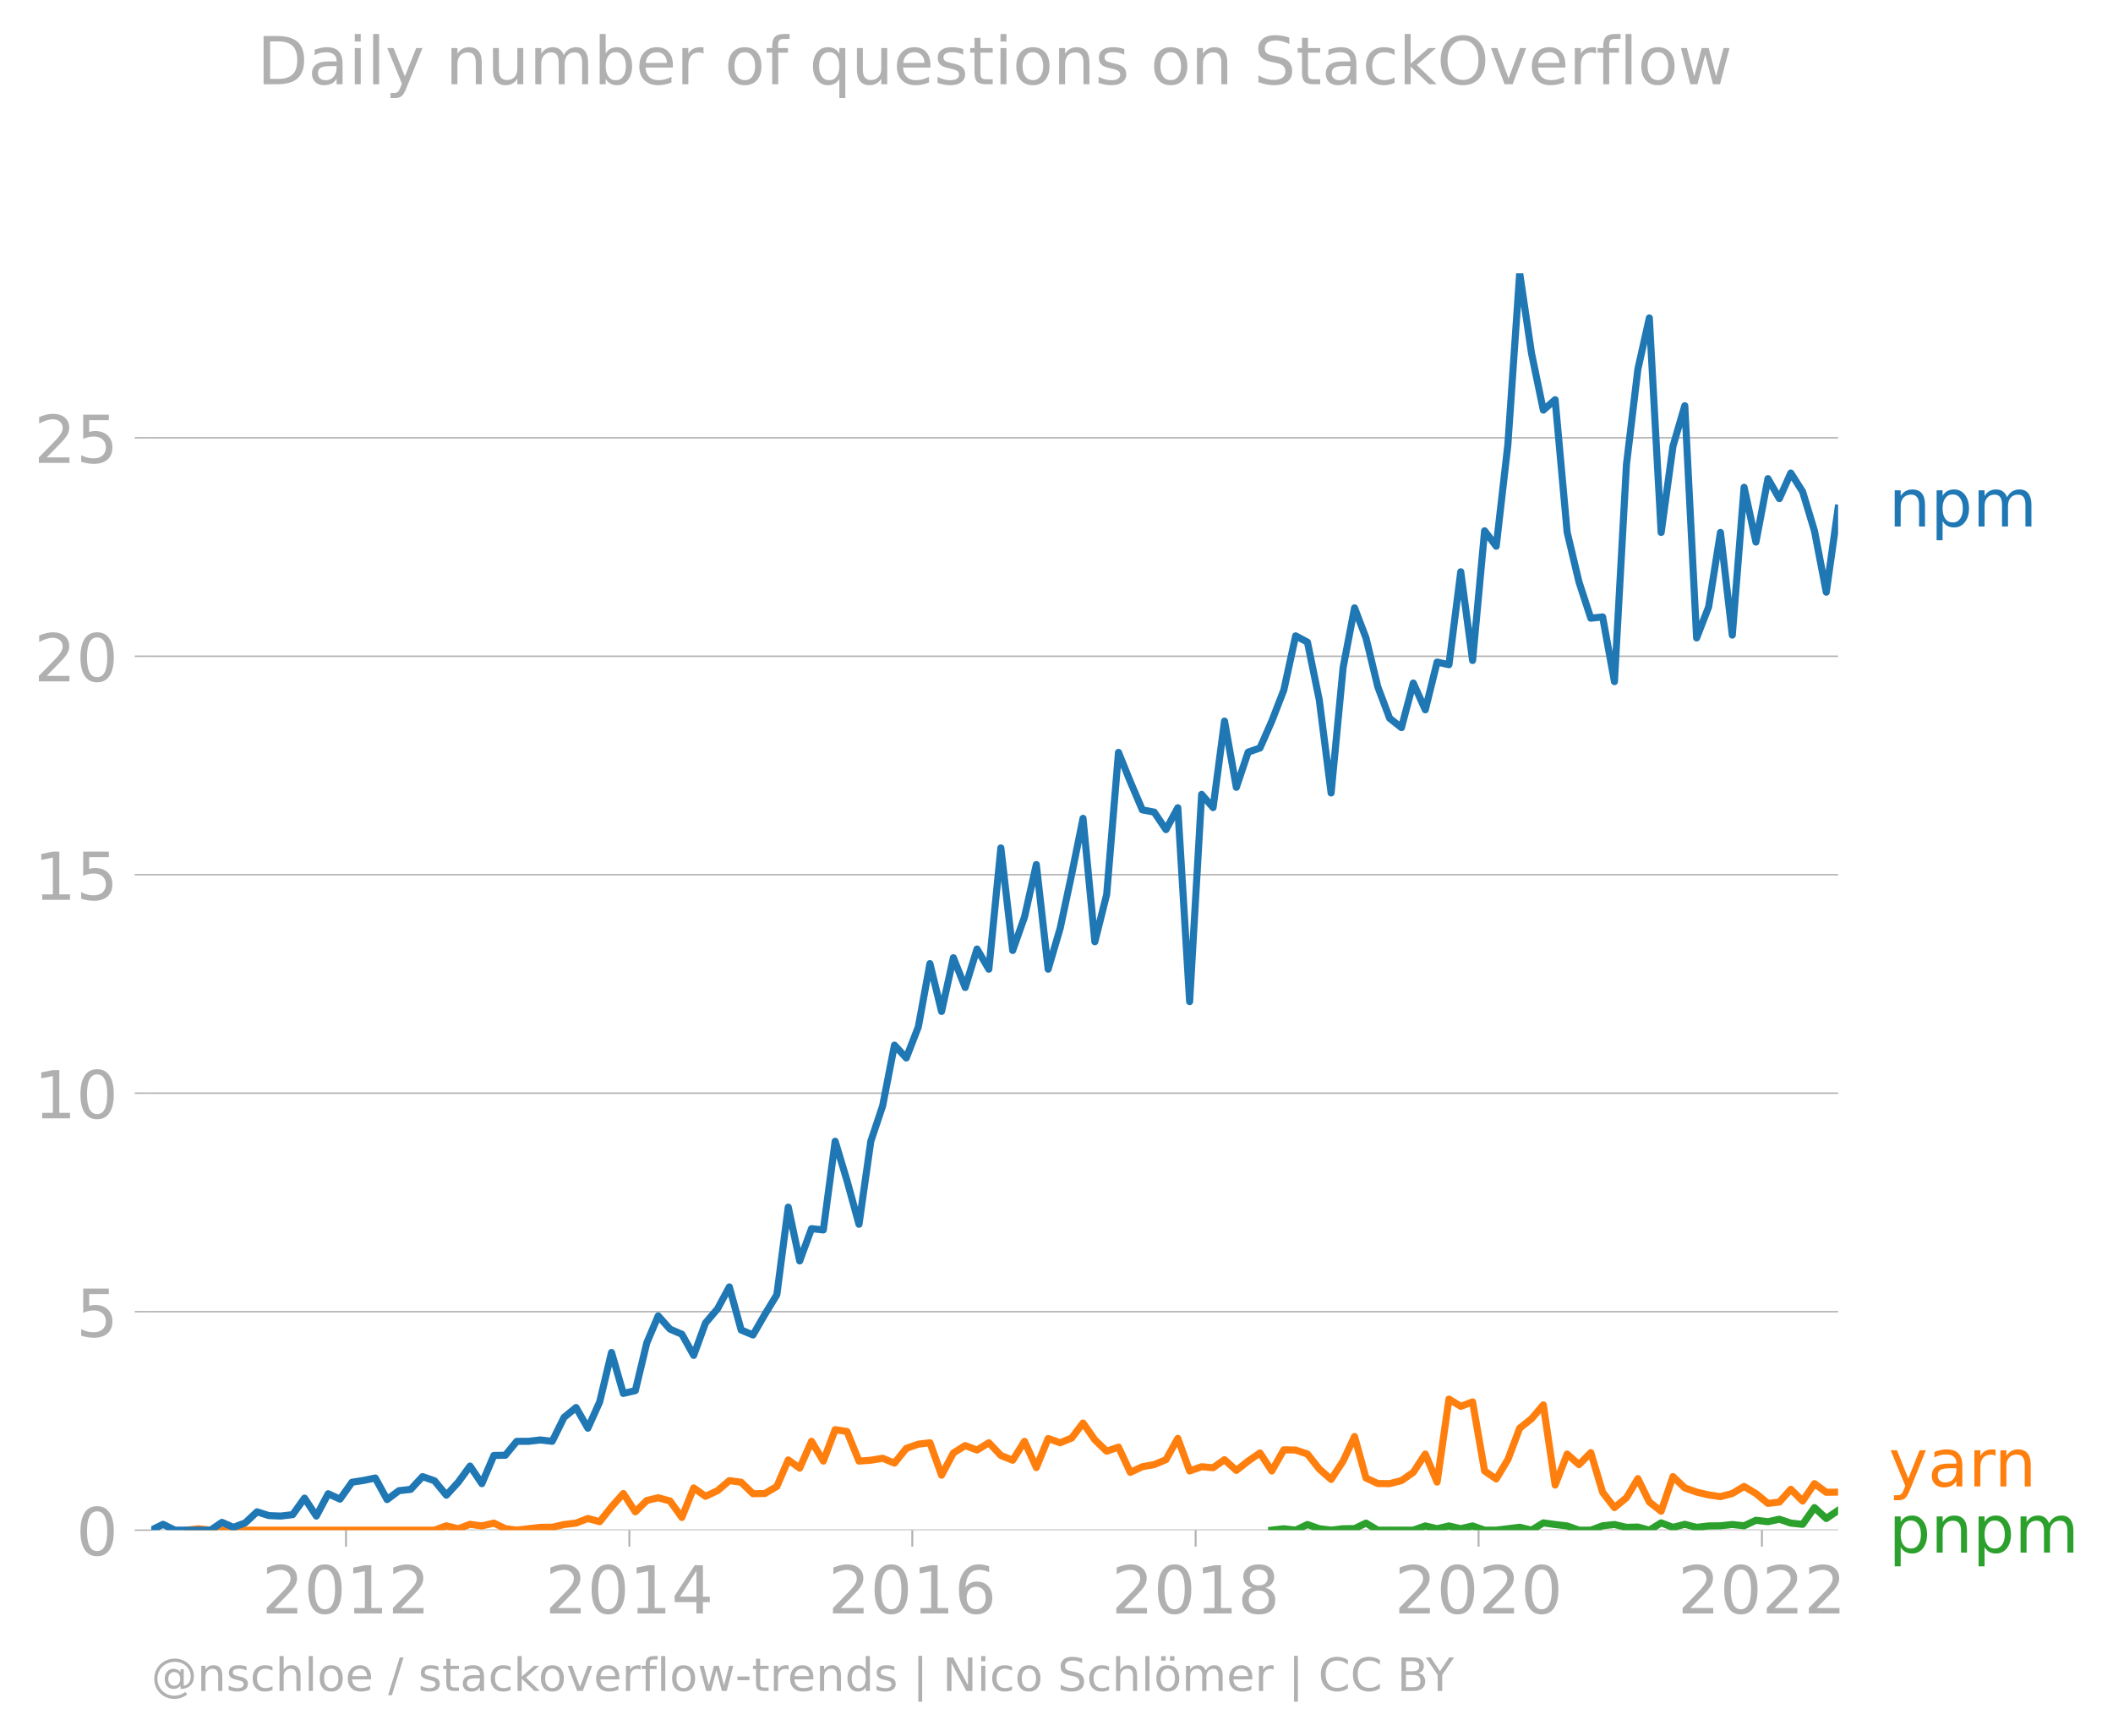
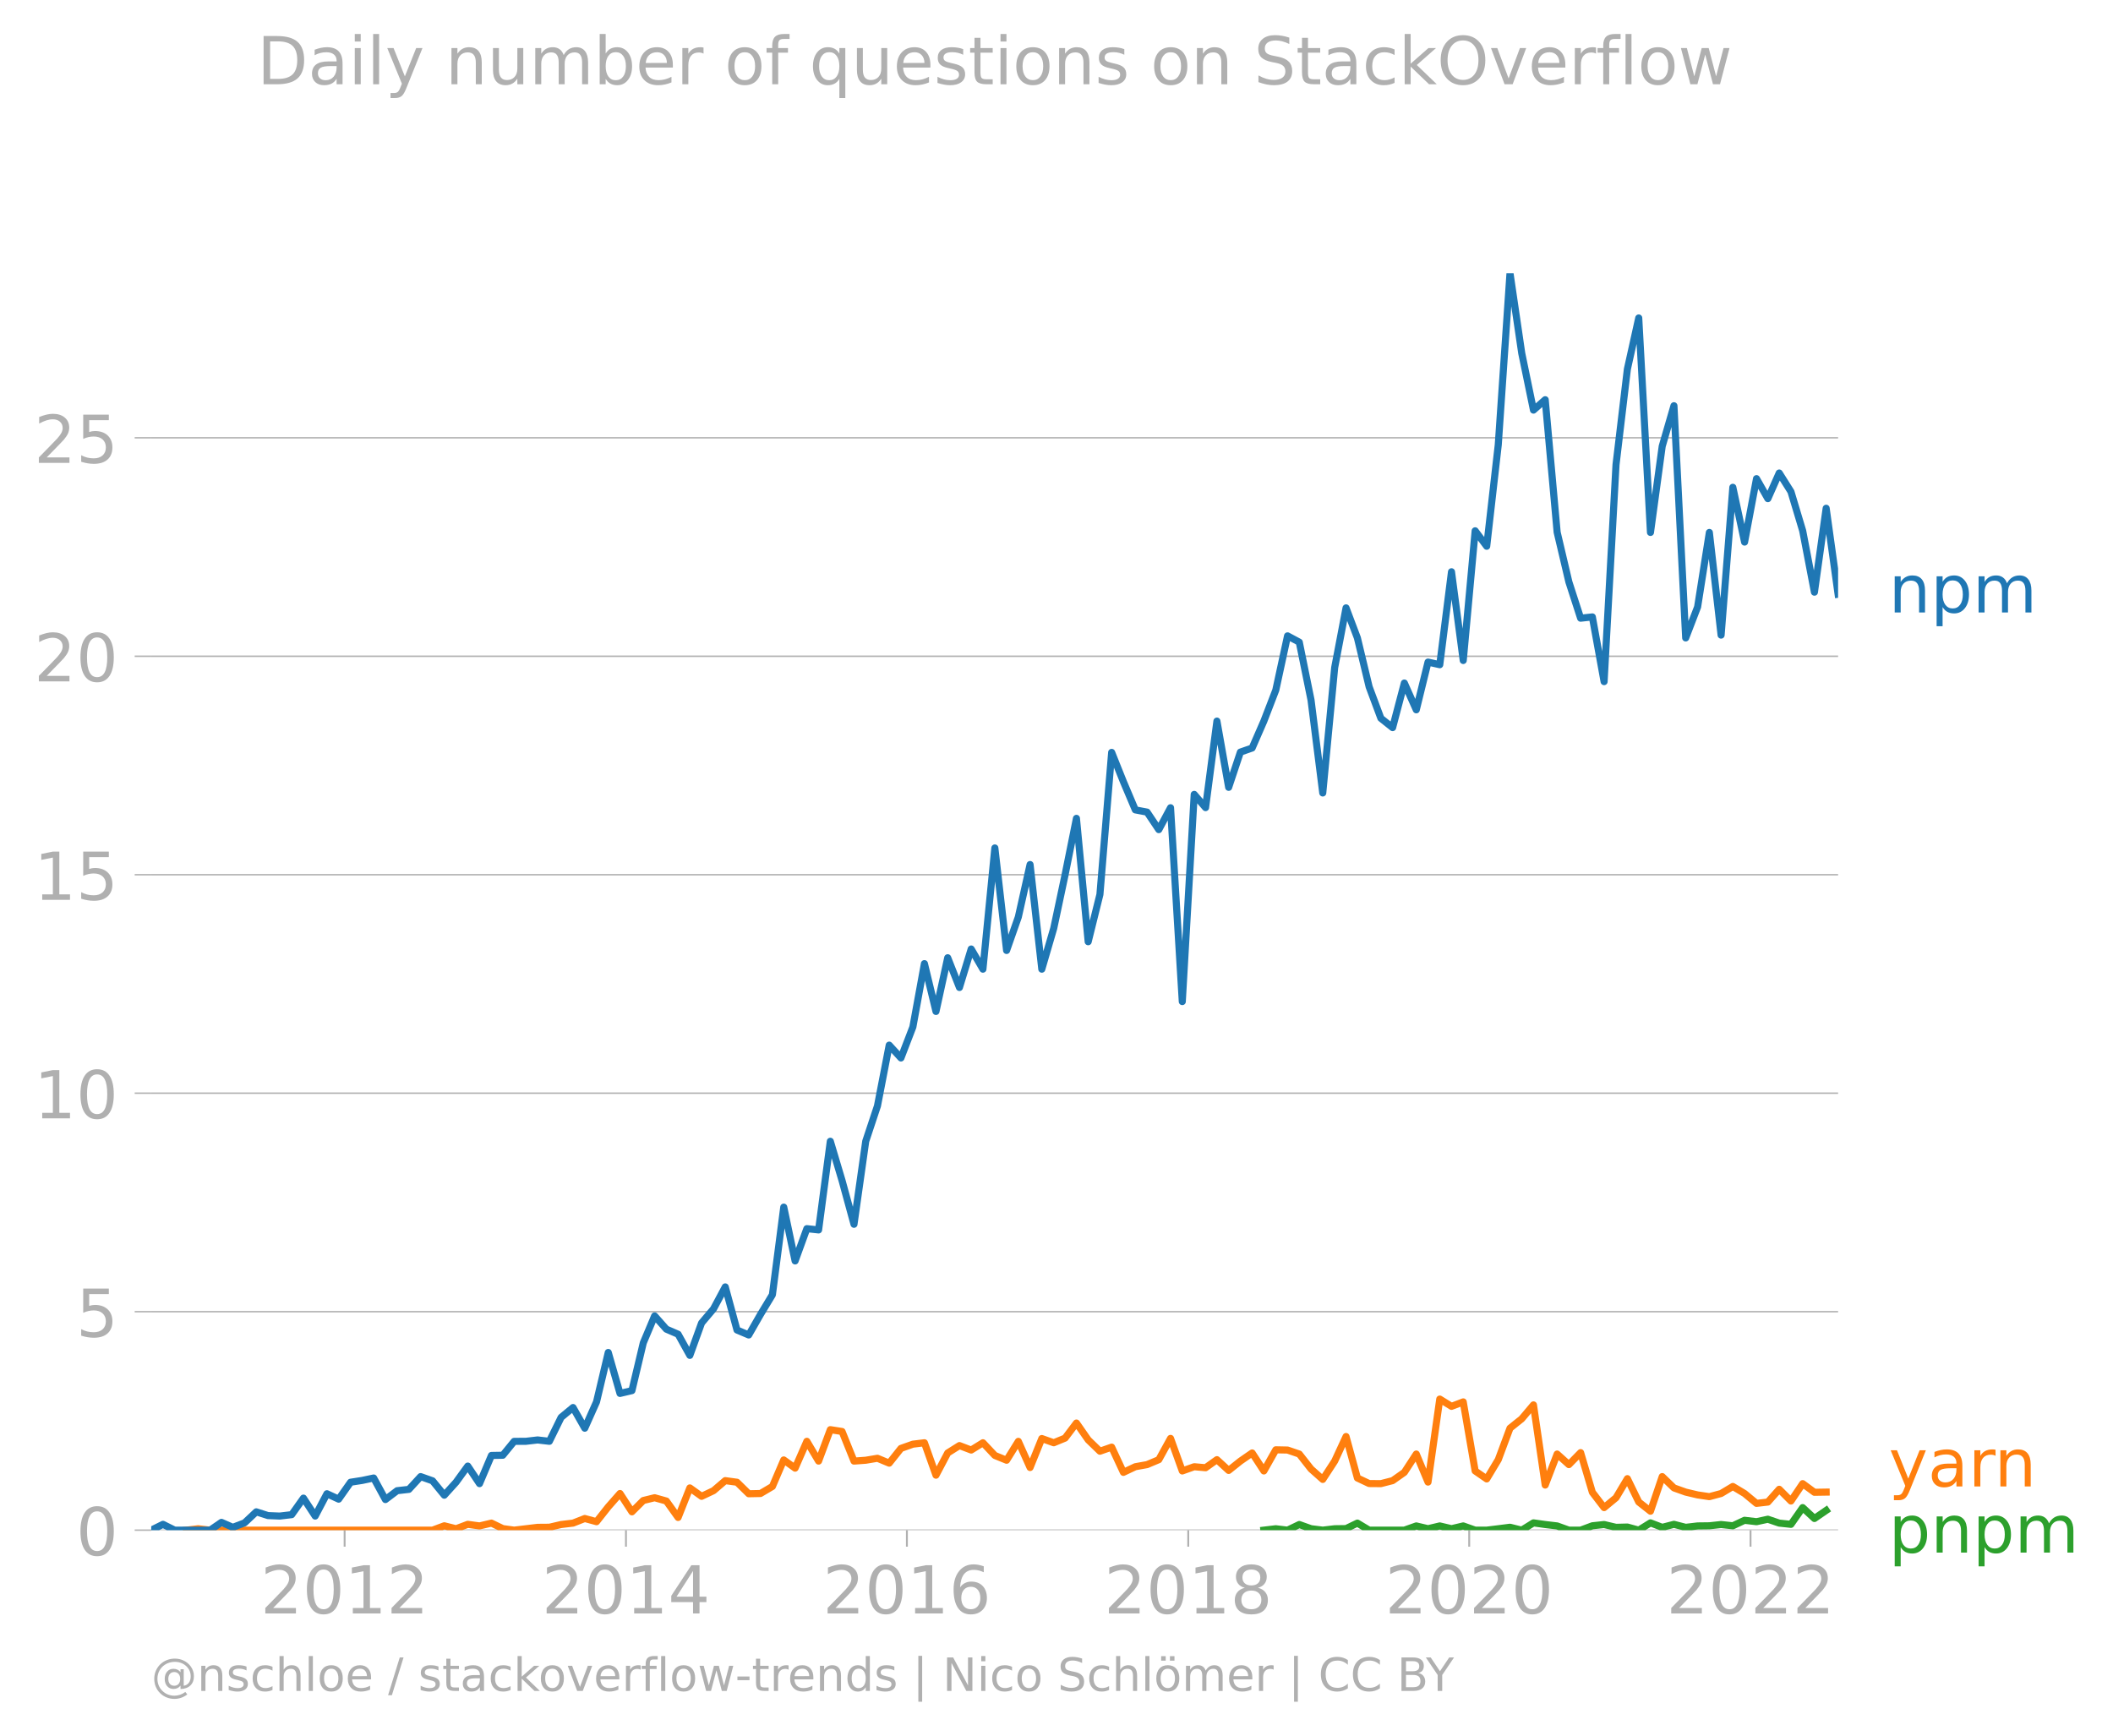
<svg xmlns="http://www.w3.org/2000/svg" xmlns:xlink="http://www.w3.org/1999/xlink" width="596.445" height="489.969" viewBox="0 0 447.334 367.477">
  <defs>
    <style>*{stroke-linejoin:round;stroke-linecap:butt}</style>
  </defs>
  <g id="figure_1">
    <path d="M0 367.477h447.334V0H0v367.477z" style="fill:none" id="patch_1" />
    <g id="axes_1">
      <path d="M32.015 323.95h357.12V57.838H32.015V323.95z" style="fill:none" id="patch_2" />
      <g id="matplotlib.axis_1">
        <g id="xtick_1">
          <g id="line2d_1">
            <defs>
-               <path id="m5c1f8eaa54" d="M0 0v3.5" style="stroke:#b0b0b0;stroke-width:.4" />
-             </defs>
-             <use xlink:href="#m5c1f8eaa54" x="73.25" y="323.95" style="fill:#b0b0b0;stroke:#b0b0b0;stroke-width:.4" />
-           </g>
-           <g style="fill:#b0b0b0" transform="matrix(.14 0 0 -.14 55.435 341.588)" id="text_1">
+               <path id="m1f527f25e1" d="M0 0v3.5" style="stroke:#b0b0b0;stroke-width:.4" />
+             </defs>
+             <use xlink:href="#m1f527f25e1" x="72.958" y="323.95" style="fill:#b0b0b0;stroke:#b0b0b0;stroke-width:.4" />
+           </g>
+           <g style="fill:#b0b0b0" transform="matrix(.14 0 0 -.14 55.143 341.588)" id="text_1">
            <defs>
              <path id="DejaVuSans-32" d="M1228 531h2203V0H469v531q359 372 979 998 621 627 780 809 303 340 423 576 121 236 121 464 0 372-261 606-261 235-680 235-297 0-627-103-329-103-704-313v638q381 153 712 231 332 78 607 78 725 0 1156-363 431-362 431-968 0-288-108-546-107-257-392-607-78-91-497-524-418-433-1181-1211z" transform="scale(.01563)" />
              <path id="DejaVuSans-30" d="M2034 4250q-487 0-733-480-245-479-245-1442 0-959 245-1439 246-480 733-480 491 0 736 480 246 480 246 1439 0 963-246 1442-245 480-736 480zm0 500q785 0 1199-621 414-620 414-1801 0-1178-414-1799Q2819-91 2034-91q-784 0-1198 620-414 621-414 1799 0 1181 414 1801 414 621 1198 621z" transform="scale(.01563)" />
              <path id="DejaVuSans-31" d="M794 531h1031v3560L703 3866v575l1116 225h631V531h1031V0H794v531z" transform="scale(.01563)" />
            </defs>
            <use xlink:href="#DejaVuSans-32" />
            <use xlink:href="#DejaVuSans-30" x="63.623" />
            <use xlink:href="#DejaVuSans-31" x="127.246" />
            <use xlink:href="#DejaVuSans-32" x="190.869" />
          </g>
        </g>
        <g id="xtick_2">
-           <use xlink:href="#m5c1f8eaa54" x="133.235" y="323.95" style="fill:#b0b0b0;stroke:#b0b0b0;stroke-width:.4" id="line2d_2" />
-           <g style="fill:#b0b0b0" transform="matrix(.14 0 0 -.14 115.42 341.588)" id="text_2">
+           <use xlink:href="#m1f527f25e1" x="132.519" y="323.95" style="fill:#b0b0b0;stroke:#b0b0b0;stroke-width:.4" id="line2d_2" />
+           <g style="fill:#b0b0b0" transform="matrix(.14 0 0 -.14 114.704 341.588)" id="text_2">
            <defs>
              <path id="DejaVuSans-34" d="M2419 4116 825 1625h1594v2491zm-166 550h794V1625h666v-525h-666V0h-628v1100H313v609l1940 2957z" transform="scale(.01563)" />
            </defs>
            <use xlink:href="#DejaVuSans-32" />
            <use xlink:href="#DejaVuSans-30" x="63.623" />
            <use xlink:href="#DejaVuSans-31" x="127.246" />
            <use xlink:href="#DejaVuSans-34" x="190.869" />
          </g>
        </g>
        <g id="xtick_3">
-           <use xlink:href="#m5c1f8eaa54" x="193.137" y="323.95" style="fill:#b0b0b0;stroke:#b0b0b0;stroke-width:.4" id="line2d_3" />
-           <g style="fill:#b0b0b0" transform="matrix(.14 0 0 -.14 175.322 341.588)" id="text_3">
+           <use xlink:href="#m1f527f25e1" x="191.998" y="323.95" style="fill:#b0b0b0;stroke:#b0b0b0;stroke-width:.4" id="line2d_3" />
+           <g style="fill:#b0b0b0" transform="matrix(.14 0 0 -.14 174.183 341.588)" id="text_3">
            <defs>
              <path id="DejaVuSans-36" d="M2113 2584q-425 0-674-291-248-290-248-796 0-503 248-796 249-292 674-292t673 292q248 293 248 796 0 506-248 796-248 291-673 291zm1253 1979v-575q-238 112-480 171-242 60-480 60-625 0-955-422-329-422-376-1275 184 272 462 417 279 145 613 145 703 0 1111-427 408-426 408-1160 0-719-425-1154Q2819-91 2113-91q-810 0-1238 620-428 621-428 1799 0 1106 525 1764t1409 658q238 0 480-47t505-140z" transform="scale(.01563)" />
            </defs>
            <use xlink:href="#DejaVuSans-32" />
            <use xlink:href="#DejaVuSans-30" x="63.623" />
            <use xlink:href="#DejaVuSans-31" x="127.246" />
            <use xlink:href="#DejaVuSans-36" x="190.869" />
          </g>
        </g>
        <g id="xtick_4">
-           <use xlink:href="#m5c1f8eaa54" x="253.123" y="323.95" style="fill:#b0b0b0;stroke:#b0b0b0;stroke-width:.4" id="line2d_4" />
-           <g style="fill:#b0b0b0" transform="matrix(.14 0 0 -.14 235.308 341.588)" id="text_4">
+           <use xlink:href="#m1f527f25e1" x="251.559" y="323.95" style="fill:#b0b0b0;stroke:#b0b0b0;stroke-width:.4" id="line2d_4" />
+           <g style="fill:#b0b0b0" transform="matrix(.14 0 0 -.14 233.744 341.588)" id="text_4">
            <defs>
              <path id="DejaVuSans-38" d="M2034 2216q-450 0-708-241-257-241-257-662 0-422 257-663 258-241 708-241t709 242q260 243 260 662 0 421-258 662-257 241-711 241zm-631 268q-406 100-633 378-226 279-226 679 0 559 398 884 399 325 1092 325 697 0 1094-325t397-884q0-400-227-679-226-278-629-378 456-106 710-416 255-309 255-755 0-679-414-1042Q2806-91 2034-91q-771 0-1186 362-414 363-414 1042 0 446 256 755 257 310 713 416zm-231 997q0-362 226-565 227-203 636-203 407 0 636 203 230 203 230 565 0 363-230 566-229 203-636 203-409 0-636-203-226-203-226-566z" transform="scale(.01563)" />
            </defs>
            <use xlink:href="#DejaVuSans-32" />
            <use xlink:href="#DejaVuSans-30" x="63.623" />
            <use xlink:href="#DejaVuSans-31" x="127.246" />
            <use xlink:href="#DejaVuSans-38" x="190.869" />
          </g>
        </g>
        <g id="xtick_5">
-           <use xlink:href="#m5c1f8eaa54" x="313.025" y="323.95" style="fill:#b0b0b0;stroke:#b0b0b0;stroke-width:.4" id="line2d_5" />
-           <g style="fill:#b0b0b0" transform="matrix(.14 0 0 -.14 295.21 341.588)" id="text_5">
+           <use xlink:href="#m1f527f25e1" x="311.038" y="323.95" style="fill:#b0b0b0;stroke:#b0b0b0;stroke-width:.4" id="line2d_5" />
+           <g style="fill:#b0b0b0" transform="matrix(.14 0 0 -.14 293.223 341.588)" id="text_5">
            <use xlink:href="#DejaVuSans-32" />
            <use xlink:href="#DejaVuSans-30" x="63.623" />
            <use xlink:href="#DejaVuSans-32" x="127.246" />
            <use xlink:href="#DejaVuSans-30" x="190.869" />
          </g>
        </g>
        <g id="xtick_6">
-           <use xlink:href="#m5c1f8eaa54" x="373.01" y="323.95" style="fill:#b0b0b0;stroke:#b0b0b0;stroke-width:.4" id="line2d_6" />
-           <g style="fill:#b0b0b0" transform="matrix(.14 0 0 -.14 355.195 341.588)" id="text_6">
+           <use xlink:href="#m1f527f25e1" x="370.599" y="323.95" style="fill:#b0b0b0;stroke:#b0b0b0;stroke-width:.4" id="line2d_6" />
+           <g style="fill:#b0b0b0" transform="matrix(.14 0 0 -.14 352.784 341.588)" id="text_6">
            <use xlink:href="#DejaVuSans-32" />
            <use xlink:href="#DejaVuSans-30" x="63.623" />
            <use xlink:href="#DejaVuSans-32" x="127.246" />
            <use xlink:href="#DejaVuSans-32" x="190.869" />
          </g>
        </g>
      </g>
      <g id="matplotlib.axis_2">
        <g id="ytick_1">
-           <path d="M32.015 323.95h357.12" clip-path="url(#p82ebc25d0e)" style="fill:none;stroke:#b0b0b0;stroke-width:.3;stroke-linecap:square" id="line2d_7" />
+           <path d="M32.015 323.95h357.12" clip-path="url(#p430fe51c86)" style="fill:none;stroke:#b0b0b0;stroke-width:.3;stroke-linecap:square" id="line2d_7" />
          <g id="line2d_8">
            <defs>
-               <path id="mf67e3c7c1b" d="M0 0h-3.5" style="stroke:#b0b0b0;stroke-width:.3" />
-             </defs>
-             <use xlink:href="#mf67e3c7c1b" x="32.015" y="323.95" style="fill:#b0b0b0;stroke:#b0b0b0;stroke-width:.3" />
+               <path id="mbaa43c6f9d" d="M0 0h-3.5" style="stroke:#b0b0b0;stroke-width:.3" />
+             </defs>
+             <use xlink:href="#mbaa43c6f9d" x="32.015" y="323.95" style="fill:#b0b0b0;stroke:#b0b0b0;stroke-width:.3" />
          </g>
          <use xlink:href="#DejaVuSans-30" style="fill:#b0b0b0" transform="matrix(.14 0 0 -.14 16.108 329.269)" id="text_7" />
        </g>
        <g id="ytick_2">
-           <path d="M32.015 277.696h357.12" clip-path="url(#p82ebc25d0e)" style="fill:none;stroke:#b0b0b0;stroke-width:.3;stroke-linecap:square" id="line2d_9" />
-           <use xlink:href="#mf67e3c7c1b" x="32.015" y="277.696" style="fill:#b0b0b0;stroke:#b0b0b0;stroke-width:.3" id="line2d_10" />
+           <path d="M32.015 277.696h357.12" clip-path="url(#p430fe51c86)" style="fill:none;stroke:#b0b0b0;stroke-width:.3;stroke-linecap:square" id="line2d_9" />
+           <use xlink:href="#mbaa43c6f9d" x="32.015" y="277.696" style="fill:#b0b0b0;stroke:#b0b0b0;stroke-width:.3" id="line2d_10" />
          <g style="fill:#b0b0b0" transform="matrix(.14 0 0 -.14 16.108 283.015)" id="text_8">
            <defs>
              <path id="DejaVuSans-35" d="M691 4666h2478v-532H1269V2991q137 47 274 70 138 23 276 23 781 0 1237-428 457-428 457-1159 0-753-469-1171Q2575-91 1722-91q-294 0-599 50Q819 9 494 109v635q281-153 581-228t634-75q541 0 856 284 316 284 316 772 0 487-316 771-315 285-856 285-253 0-505-56-251-56-513-175v2344z" transform="scale(.01563)" />
            </defs>
            <use xlink:href="#DejaVuSans-35" />
          </g>
        </g>
        <g id="ytick_3">
-           <path d="M32.015 231.443h357.12" clip-path="url(#p82ebc25d0e)" style="fill:none;stroke:#b0b0b0;stroke-width:.3;stroke-linecap:square" id="line2d_11" />
-           <use xlink:href="#mf67e3c7c1b" x="32.015" y="231.443" style="fill:#b0b0b0;stroke:#b0b0b0;stroke-width:.3" id="line2d_12" />
+           <path d="M32.015 231.443h357.12" clip-path="url(#p430fe51c86)" style="fill:none;stroke:#b0b0b0;stroke-width:.3;stroke-linecap:square" id="line2d_11" />
+           <use xlink:href="#mbaa43c6f9d" x="32.015" y="231.443" style="fill:#b0b0b0;stroke:#b0b0b0;stroke-width:.3" id="line2d_12" />
          <g style="fill:#b0b0b0" transform="matrix(.14 0 0 -.14 7.2 236.762)" id="text_9">
            <use xlink:href="#DejaVuSans-31" />
            <use xlink:href="#DejaVuSans-30" x="63.623" />
          </g>
        </g>
        <g id="ytick_4">
-           <path d="M32.015 185.19h357.12" clip-path="url(#p82ebc25d0e)" style="fill:none;stroke:#b0b0b0;stroke-width:.3;stroke-linecap:square" id="line2d_13" />
-           <use xlink:href="#mf67e3c7c1b" x="32.015" y="185.189" style="fill:#b0b0b0;stroke:#b0b0b0;stroke-width:.3" id="line2d_14" />
+           <path d="M32.015 185.19h357.12" clip-path="url(#p430fe51c86)" style="fill:none;stroke:#b0b0b0;stroke-width:.3;stroke-linecap:square" id="line2d_13" />
+           <use xlink:href="#mbaa43c6f9d" x="32.015" y="185.189" style="fill:#b0b0b0;stroke:#b0b0b0;stroke-width:.3" id="line2d_14" />
          <g style="fill:#b0b0b0" transform="matrix(.14 0 0 -.14 7.2 190.508)" id="text_10">
            <use xlink:href="#DejaVuSans-31" />
            <use xlink:href="#DejaVuSans-35" x="63.623" />
          </g>
        </g>
        <g id="ytick_5">
-           <path d="M32.015 138.936h357.12" clip-path="url(#p82ebc25d0e)" style="fill:none;stroke:#b0b0b0;stroke-width:.3;stroke-linecap:square" id="line2d_15" />
-           <use xlink:href="#mf67e3c7c1b" x="32.015" y="138.936" style="fill:#b0b0b0;stroke:#b0b0b0;stroke-width:.3" id="line2d_16" />
+           <path d="M32.015 138.936h357.12" clip-path="url(#p430fe51c86)" style="fill:none;stroke:#b0b0b0;stroke-width:.3;stroke-linecap:square" id="line2d_15" />
+           <use xlink:href="#mbaa43c6f9d" x="32.015" y="138.936" style="fill:#b0b0b0;stroke:#b0b0b0;stroke-width:.3" id="line2d_16" />
          <g style="fill:#b0b0b0" transform="matrix(.14 0 0 -.14 7.2 144.255)" id="text_11">
            <use xlink:href="#DejaVuSans-32" />
            <use xlink:href="#DejaVuSans-30" x="63.623" />
          </g>
        </g>
        <g id="ytick_6">
-           <path d="M32.015 92.682h357.12" clip-path="url(#p82ebc25d0e)" style="fill:none;stroke:#b0b0b0;stroke-width:.3;stroke-linecap:square" id="line2d_17" />
-           <use xlink:href="#mf67e3c7c1b" x="32.015" y="92.682" style="fill:#b0b0b0;stroke:#b0b0b0;stroke-width:.3" id="line2d_18" />
+           <path d="M32.015 92.682h357.12" clip-path="url(#p430fe51c86)" style="fill:none;stroke:#b0b0b0;stroke-width:.3;stroke-linecap:square" id="line2d_17" />
+           <use xlink:href="#mbaa43c6f9d" x="32.015" y="92.682" style="fill:#b0b0b0;stroke:#b0b0b0;stroke-width:.3" id="line2d_18" />
          <g style="fill:#b0b0b0" transform="matrix(.14 0 0 -.14 7.2 98.001)" id="text_12">
            <use xlink:href="#DejaVuSans-32" />
            <use xlink:href="#DejaVuSans-35" x="63.623" />
          </g>
        </g>
      </g>
-       <path d="m269.247 323.95 2.544-.299 2.503.299 2.502-1.194 2.503.885 2.503.309 2.544-.299 2.42-.032 2.421-1.161 2.503 1.492h7.509l2.543-.895 2.503.586 2.503-.586 2.503.586 2.503-.586 2.543.895h2.462l2.462-.299 2.503-.318 2.502.617 2.503-1.542 2.503.348 2.544.299 2.503.895h2.502l2.503-.925 2.503-.269 2.544.597 2.42-.064 2.421.66 2.503-1.541 2.503.945 2.503-.637 2.503.637 2.543-.298 2.503-.03 2.503-.269 2.503.269 2.503-1.164 2.543.298 2.421-.522 2.42.82 2.504.26 2.502-3.542 2.503 2.308 2.503-1.71" clip-path="url(#p82ebc25d0e)" style="fill:none;stroke:#2ca02c;stroke-width:1.5;stroke-linecap:square" id="line2d_19" />
-       <path d="m39.523 323.95 2.503-.299 2.544.299H92l2.503-.925 2.503.626 2.502-.935 2.503.339 2.544-.597 2.42 1.161 2.421.33 5.006-.596 2.503-.02 2.503-.577 2.543-.298 2.503-.975 2.503.676 2.503-3.143 2.503-2.825 2.543 3.88 2.421-2.398 2.42-.587 2.504.697 2.503 3.481 2.502-6.257 2.503 1.781 2.544-1.194 2.503-2.128 2.503.338 2.502 2.437 2.503-.05 2.544-1.492 2.42-5.616 2.421 1.737 2.503-5.68 2.503 4.188 2.503-6.655 2.503.388 2.543 6.267 2.503-.18 2.503-.417 2.503 1.034 2.503-3.123 2.543-.895 2.462-.299 2.462 6.864 2.503-4.705 2.503-1.562 2.502.945 2.503-1.542 2.544 2.686 2.503 1.015 2.503-3.999 2.502 5.54 2.503-6.137 2.544.895 2.42-.99 2.421-3.187 2.503 3.56 2.503 2.408 2.503-.866 2.503 5.342 2.543-1.194 2.503-.447 2.503-1.045 2.503-4.506 2.503 6.894 2.543-.896 2.421.214 2.42-1.706 2.504 2.278 2.502-1.98 2.503-1.72 2.503 3.81 2.544-4.477 2.503.05 2.502.846 2.503 3.163 2.503 2.208 2.544-3.88 2.42-5.2 2.421 8.782 2.503 1.173 2.503.02 2.503-.636 2.503-1.751 2.543-3.88 2.503 5.939 2.503-17.576 2.503 1.541 2.503-.944 2.543 14.622 2.462 1.687 2.462-4.075 2.503-6.664 2.502-1.99 2.503-2.944 2.503 16.97 2.544-6.565 2.503 2.238 2.502-2.537 2.503 8.396 2.503 3.242 2.544-2.089 2.42-4.039 2.421 4.935 2.503 1.96 2.503-7.332 2.503 2.397 2.503.886 2.543.597 2.503.368 2.503-.667 2.503-1.492 2.503 1.492 2.543 2.089 2.421-.277 2.42-2.707 2.504 2.487 2.502-3.68 2.503 1.83 2.503-.04h0" clip-path="url(#p82ebc25d0e)" style="fill:none;stroke:#ff7f0e;stroke-width:1.5;stroke-linecap:square" id="line2d_20" />
-       <path d="m32.015 323.95 2.503-1.234 2.503 1.234h7.549l2.42-1.652 2.421 1.055 2.503-.945 2.503-2.338 2.503.796 2.503.1 2.543-.299 2.503-3.501 2.503 3.8 2.503-4.725 2.503 1.144 2.543-3.581 2.462-.38 2.462-.515 2.503 4.565 2.503-1.88 2.502-.278 2.503-2.706 2.544.895 2.503 3.044 2.503-2.745 2.502-3.422 2.503 3.72 2.544-5.968 2.42-.043 2.421-2.941 2.503-.01 2.503-.288 2.503.288 2.503-5.063 2.543-2.089 2.503 4.377 2.503-5.57 2.503-10.465 2.503 8.674 2.543-.597 2.421-10.103 2.42-5.712 2.504 2.805 2.503 1.074 2.502 4.476 2.503-6.863 2.544-2.985 2.503-4.645 2.503 9.122 2.502 1.054 2.503-4.337 2.544-4.178 2.42-18.554 2.421 11.393 2.503-6.834 2.503.269 2.503-18.77 2.503 8.325 2.543 9.25 2.503-17.575 2.503-7.49 2.503-12.862 2.503 2.715 2.543-6.565 2.462-13.407 2.462 10.125 2.503-11.37 2.503 6.297 2.502-8.147 2.503 4.268 2.544-25.664 2.503 21.705 2.503-7.082 2.502-11.111 2.503 22.152 2.544-8.654 2.42-11.34 2.421-11.936 2.503 26.12 2.503-10.006 2.503-30.08 2.503 6.207 2.543 5.968 2.503.468 2.503 3.71 2.503-4.635 2.503 41.041 2.543-43.866 2.421 2.803 2.42-18.32 2.504 14.025 2.502-7.46 2.503-.866 2.503-5.7 2.544-6.564 2.503-11.48 2.502 1.334 2.503 12.234 2.503 19.695 2.544-26.558 2.42-12.63 2.421 6.363 2.503 10.355 2.503 6.655 2.503 1.98 2.503-9.44 2.543 5.67 2.503-10.107 2.503.557 2.503-19.675 2.503 18.78 2.543-27.454 2.462 3.272 2.462-21.475 2.503-36.336 2.502 16.94 2.503 12.045 2.503-2.198 2.544 28.05 2.503 10.534 2.502 7.67 2.503-.269 2.503 13.697 2.544-45.955 2.42-20.207 2.421-10.828 2.503 45.408 2.503-18.252 2.503-8.575 2.503 49.158 2.543-6.565 2.503-15.766 2.503 21.735 2.503-31.294 2.503 11.598 2.543-13.428 2.421 4.231 2.42-5.425 2.504 3.95 2.502 8.285 2.503 12.991 2.503-17.765h0" clip-path="url(#p82ebc25d0e)" style="fill:none;stroke:#1f77b4;stroke-width:1.5;stroke-linecap:square" id="line2d_21" />
-       <g style="fill:#1f77b4" transform="matrix(.14 0 0 -.14 399.849 111.466)" id="text_13">
+       <path d="m267.57 323.95 2.525-.299 2.485.299 2.485-1.194 2.485.885 2.485.309 2.526-.299 2.404-.032 2.403-1.161 2.486 1.492h7.455l2.526-.895 2.485.586 2.485-.586 2.485.586 2.485-.586 2.526.895h2.444l2.445-.299 2.485-.318 2.485.617 2.485-1.542 2.485.348 2.526.299 2.485.895h2.485l2.485-.925 2.485-.269 2.526.597 2.404-.064 2.403.66 2.485-1.541 2.485.945 2.485-.637 2.486.637 2.525-.298 2.485-.03 2.486-.269 2.485.269 2.485-1.164 2.526.298 2.403-.522 2.404.82 2.485.26 2.485-3.542 2.485 2.308 2.485-1.71" clip-path="url(#p430fe51c86)" style="fill:none;stroke:#2ca02c;stroke-width:1.5;stroke-linecap:square" id="line2d_19" />
+       <path d="m39.47 323.95 2.485-.299 2.526.299h47.095l2.485-.925 2.485.626 2.485-.935 2.485.339 2.526-.597 2.404 1.161 2.403.33 4.97-.596 2.485-.02 2.486-.577 2.525-.298 2.485-.975 2.486.676 2.485-3.143 2.485-2.825 2.526 3.88 2.403-2.398 2.404-.587 2.485.697 2.485 3.481 2.485-6.257 2.485 1.781 2.526-1.194 2.485-2.128 2.485.338 2.485 2.437 2.485-.05 2.526-1.492 2.404-5.616 2.403 1.737 2.486-5.68 2.485 4.188 2.485-6.655 2.485.388 2.526 6.267 2.485-.18 2.485-.417 2.485 1.034 2.485-3.123 2.526-.895 2.444-.299 2.445 6.864 2.485-4.705 2.485-1.562 2.485.945 2.485-1.542 2.526 2.686 2.485 1.015 2.485-3.999 2.485 5.54 2.485-6.137 2.526.895 2.404-.99 2.403-3.187 2.485 3.56 2.485 2.408 2.485-.866 2.486 5.342 2.525-1.194 2.485-.447 2.486-1.045 2.485-4.506 2.485 6.894 2.526-.896 2.403.214 2.404-1.706 2.485 2.278 2.485-1.98 2.485-1.72 2.485 3.81 2.526-4.477 2.485.05 2.485.846 2.485 3.163 2.485 2.208 2.526-3.88 2.404-5.2 2.403 8.782 2.486 1.173 2.485.02 2.485-.636 2.485-1.751 2.526-3.88 2.485 5.939 2.485-17.576 2.485 1.541 2.485-.944 2.526 14.622 2.444 1.687 2.445-4.075 2.485-6.664 2.485-1.99 2.485-2.944 2.485 16.97 2.526-6.565 2.485 2.238 2.485-2.537 2.485 8.396 2.485 3.242 2.526-2.089 2.404-4.039 2.403 4.935 2.485 1.96 2.485-7.332 2.485 2.397 2.486.886 2.525.597 2.485.368 2.486-.667 2.485-1.492 2.485 1.492 2.526 2.089 2.403-.277 2.404-2.707 2.485 2.487 2.485-3.68 2.485 1.83 2.485-.04h0" clip-path="url(#p430fe51c86)" style="fill:none;stroke:#ff7f0e;stroke-width:1.5;stroke-linecap:square" id="line2d_20" />
+       <path d="m32.015 323.95 2.485-1.234 2.485 1.234h7.496l2.404-1.652 2.403 1.055 2.486-.945 2.485-2.338 2.485.796 2.485.1 2.526-.299 2.485-3.501 2.485 3.8 2.485-4.725 2.485 1.144 2.526-3.581 2.444-.38 2.445-.515 2.485 4.565 2.485-1.88 2.485-.278 2.485-2.706 2.526.895 2.485 3.044 2.485-2.745 2.485-3.422 2.485 3.72 2.526-5.968 2.404-.043 2.403-2.941 2.485-.01 2.485-.288 2.485.288 2.486-5.063 2.525-2.089 2.485 4.377 2.486-5.57 2.485-10.465 2.485 8.674 2.526-.597 2.403-10.103 2.404-5.712 2.485 2.805 2.485 1.074 2.485 4.476 2.485-6.863 2.526-2.985 2.485-4.645 2.485 9.122 2.485 1.054 2.485-4.337 2.526-4.178 2.404-18.554 2.403 11.393 2.486-6.834 2.485.269 2.485-18.77 2.485 8.325 2.526 9.25 2.485-17.575 2.485-7.49 2.485-12.862 2.485 2.715 2.526-6.565 2.444-13.407 2.445 10.125 2.485-11.37 2.485 6.297 2.485-8.147 2.485 4.268 2.526-25.664 2.485 21.705 2.485-7.082 2.485-11.111 2.485 22.152 2.526-8.654 2.404-11.34 2.403-11.936 2.485 26.12 2.485-10.006 2.485-30.08 2.486 6.207 2.525 5.968 2.485.468 2.486 3.71 2.485-4.635 2.485 41.041 2.526-43.866 2.403 2.803 2.404-18.32 2.485 14.025 2.485-7.46 2.485-.866 2.485-5.7 2.526-6.564 2.485-11.48 2.485 1.334 2.485 12.234 2.485 19.695 2.526-26.558 2.404-12.63 2.403 6.363 2.486 10.355 2.485 6.655 2.485 1.98 2.485-9.44 2.526 5.67 2.485-10.107 2.485.557 2.485-19.675 2.485 18.78 2.526-27.454 2.444 3.272 2.445-21.475 2.485-36.336 2.485 16.94 2.485 12.045 2.485-2.198 2.526 28.05 2.485 10.534 2.485 7.67 2.485-.269 2.485 13.697 2.526-45.955 2.404-20.207 2.403-10.828 2.485 45.408 2.485-18.252 2.485-8.575 2.486 49.158 2.525-6.565 2.485-15.766 2.486 21.735 2.485-31.294 2.485 11.598 2.526-13.428 2.403 4.231 2.404-5.425 2.485 3.95 2.485 8.285 2.485 12.991 2.485-17.765 2.526 18.203h0" clip-path="url(#p430fe51c86)" style="fill:none;stroke:#1f77b4;stroke-width:1.5;stroke-linecap:square" id="line2d_21" />
+       <g style="fill:#1f77b4" transform="matrix(.14 0 0 -.14 399.849 129.669)" id="text_13">
        <defs>
          <path id="DejaVuSans-6e" d="M3513 2113V0h-575v2094q0 497-194 743-194 247-581 247-466 0-735-297-269-296-269-809V0H581v3500h578v-544q207 316 486 472 280 156 646 156 603 0 912-373 310-373 310-1098z" transform="scale(.01563)" />
          <path id="DejaVuSans-70" d="M1159 525v-1856H581v4831h578v-531q182 312 458 463 277 152 661 152 638 0 1036-506 399-506 399-1331T3314 415Q2916-91 2278-91q-384 0-661 152-276 152-458 464zm1957 1222q0 634-261 995t-717 361q-457 0-718-361t-261-995q0-634 261-995t718-361q456 0 717 361t261 995z" transform="scale(.01563)" />
          <path id="DejaVuSans-6d" d="M3328 2828q216 388 516 572t706 184q547 0 844-383 297-382 297-1088V0h-578v2094q0 503-179 746-178 244-543 244-447 0-707-297-259-296-259-809V0h-578v2094q0 506-178 748t-550 242q-441 0-701-298-259-298-259-808V0H581v3500h578v-544q197 322 472 475t653 153q382 0 649-194 267-193 395-562z" transform="scale(.01563)" />
        </defs>
        <use xlink:href="#DejaVuSans-6e" />
        <use xlink:href="#DejaVuSans-70" x="63.379" />
        <use xlink:href="#DejaVuSans-6d" x="126.855" />
      </g>
      <g style="fill:#ff7f0e" transform="matrix(.14 0 0 -.14 399.849 314.696)" id="text_14">
        <defs>
          <path id="DejaVuSans-79" d="M2059-325q-243-625-475-815-231-191-618-191H506v481h338q237 0 368 113 132 112 291 531l103 262L191 3500h609L1894 763l1094 2737h609L2059-325z" transform="scale(.01563)" />
          <path id="DejaVuSans-61" d="M2194 1759q-697 0-966-159t-269-544q0-306 202-486 202-179 548-179 479 0 768 339t289 901v128h-572zm1147 238V0h-575v531q-197-318-491-470T1556-91q-537 0-855 302-317 302-317 808 0 590 395 890 396 300 1180 300h807v57q0 397-261 614t-733 217q-300 0-585-72-284-72-546-216v532q315 122 612 182 297 61 578 61 760 0 1135-394 375-393 375-1193z" transform="scale(.01563)" />
          <path id="DejaVuSans-72" d="M2631 2963q-97 56-211 82-114 27-251 27-488 0-749-317t-261-911V0H581v3500h578v-544q182 319 472 473 291 155 707 155 59 0 131-8 72-7 159-23l3-590z" transform="scale(.01563)" />
        </defs>
        <use xlink:href="#DejaVuSans-79" />
        <use xlink:href="#DejaVuSans-61" x="59.18" />
        <use xlink:href="#DejaVuSans-72" x="120.459" />
        <use xlink:href="#DejaVuSans-6e" x="159.822" />
      </g>
      <g style="fill:#2ca02c" transform="matrix(.14 0 0 -.14 399.849 328.696)" id="text_15">
        <use xlink:href="#DejaVuSans-70" />
        <use xlink:href="#DejaVuSans-6e" x="63.477" />
        <use xlink:href="#DejaVuSans-70" x="126.855" />
        <use xlink:href="#DejaVuSans-6d" x="190.332" />
      </g>
      <g style="fill:#b0b0b0" transform="matrix(.09716 0 0 -.09716 32.015 357.986)" id="text_16">
        <defs>
          <path id="DejaVuSans-40" d="M2381 1678q0-447 222-702 222-254 610-254 384 0 604 256 221 256 221 700 0 438-225 695-225 258-607 258-378 0-602-256-223-256-223-697zm1703-934q-187-241-429-355t-564-114q-538 0-874 389t-336 1014q0 625 337 1015 338 391 873 391 322 0 565-117 244-117 428-354v409h447V722q457 69 714 417 258 349 258 902 0 334-99 628-98 294-298 544-325 409-792 626t-1017 217q-384 0-738-102-353-101-653-301-490-319-767-836-276-517-276-1120 0-497 179-932 180-434 521-765 328-325 759-495 431-171 922-171 403 0 792 136t714 389l281-347q-390-303-851-464t-936-161q-578 0-1091 205-512 205-912 595Q841 78 631 592q-209 514-209 1105 0 569 212 1084 213 516 607 907 403 396 931 607t1119 211q662 0 1229-272 568-271 952-771 234-307 357-666 124-359 124-744 0-822-497-1297T4084 263v481z" transform="scale(.01563)" />
          <path id="DejaVuSans-73" d="M2834 3397v-544q-243 125-506 187-262 63-544 63-428 0-642-131t-214-394q0-200 153-314t616-217l197-44q612-131 870-370t258-667q0-488-386-773Q2250-91 1575-91q-281 0-586 55T347 128v594q319-166 628-249 309-82 613-82 406 0 624 139 219 139 219 392 0 234-158 359-157 125-692 241l-200 47q-534 112-772 345-237 233-237 639 0 494 350 762 350 269 994 269 318 0 599-47 282-46 519-140z" transform="scale(.01563)" />
          <path id="DejaVuSans-63" d="M3122 3366v-538q-244 135-489 202t-495 67q-560 0-870-355-309-354-309-995t309-996q310-354 870-354 250 0 495 67t489 202V134Q2881 22 2623-34q-257-57-548-57-791 0-1257 497-465 497-465 1341 0 856 470 1346 471 491 1290 491 265 0 518-55 253-54 491-163z" transform="scale(.01563)" />
          <path id="DejaVuSans-68" d="M3513 2113V0h-575v2094q0 497-194 743-194 247-581 247-466 0-735-297-269-296-269-809V0H581v4863h578V2956q207 316 486 472 280 156 646 156 603 0 912-373 310-373 310-1098z" transform="scale(.01563)" />
          <path id="DejaVuSans-6c" d="M603 4863h575V0H603v4863z" transform="scale(.01563)" />
          <path id="DejaVuSans-6f" d="M1959 3097q-462 0-731-361t-269-989q0-628 267-989 268-361 733-361 460 0 728 362 269 363 269 988 0 622-269 986-268 364-728 364zm0 487q750 0 1178-488 429-487 429-1349 0-859-429-1349Q2709-91 1959-91q-753 0-1180 489-426 490-426 1349 0 862 426 1349 427 488 1180 488z" transform="scale(.01563)" />
          <path id="DejaVuSans-65" d="M3597 1894v-281H953q38-594 358-905t892-311q331 0 642 81t618 244V178Q3153 47 2828-22t-659-69q-838 0-1327 487-489 488-489 1320 0 859 464 1363 464 505 1252 505 706 0 1117-455 411-454 411-1235zm-575 169q-6 471-264 752-258 282-683 282-481 0-770-272t-333-766l2050 4z" transform="scale(.01563)" />
          <path id="DejaVuSans-2f" d="M1625 4666h531L531-594H0l1625 5260z" transform="scale(.01563)" />
          <path id="DejaVuSans-74" d="M1172 4494v-994h1184v-447H1172V1153q0-428 117-550t477-122h590V0h-590q-666 0-919 248-253 249-253 905v1900H172v447h422v994h578z" transform="scale(.01563)" />
          <path id="DejaVuSans-6b" d="M581 4863h578V1991l1716 1509h734L1753 1863 3688 0h-750L1159 1709V0H581v4863z" transform="scale(.01563)" />
          <path id="DejaVuSans-76" d="M191 3500h609L1894 563l1094 2937h609L2284 0h-781L191 3500z" transform="scale(.01563)" />
          <path id="DejaVuSans-66" d="M2375 4863v-479h-550q-309 0-430-125-120-125-120-450v-309h947v-447h-947V0H697v3053H147v447h550v244q0 584 272 851 272 268 862 268h544z" transform="scale(.01563)" />
          <path id="DejaVuSans-77" d="M269 3500h575l719-2731 715 2731h678l719-2731 716 2731h575L4050 0h-678l-753 2869L1863 0h-679L269 3500z" transform="scale(.01563)" />
          <path id="DejaVuSans-2d" d="M313 2009h1684v-512H313v512z" transform="scale(.01563)" />
          <path id="DejaVuSans-64" d="M2906 2969v1894h575V0h-575v525q-181-312-458-464-276-152-664-152-634 0-1033 506-398 507-398 1332t398 1331q399 506 1033 506 388 0 664-152 277-151 458-463zM947 1747q0-634 261-995t717-361q456 0 718 361 263 361 263 995t-263 995q-262 361-718 361t-717-361q-261-361-261-995z" transform="scale(.01563)" />
          <path id="DejaVuSans-7c" d="M1344 4891v-6400H813v6400h531z" transform="scale(.01563)" />
          <path id="DejaVuSans-4e" d="M628 4666h850L3547 763v3903h612V0h-850L1241 3903V0H628v4666z" transform="scale(.01563)" />
          <path id="DejaVuSans-69" d="M603 3500h575V0H603v3500zm0 1363h575v-729H603v729z" transform="scale(.01563)" />
          <path id="DejaVuSans-53" d="M3425 4513v-616q-359 172-678 256-319 85-616 85-515 0-795-200t-280-569q0-310 186-468 186-157 705-254l381-78q706-135 1042-474t336-907q0-679-455-1029Q2797-91 1919-91q-331 0-705 75-373 75-773 222v650q384-215 753-325 369-109 725-109 540 0 834 212 294 213 294 607 0 343-211 537t-692 291l-385 75q-706 140-1022 440-315 300-315 835 0 619 436 975t1201 356q329 0 669-60 341-59 697-177z" transform="scale(.01563)" />
          <path id="DejaVuSans-f6" d="M1959 3097q-462 0-731-361t-269-989q0-628 267-989 268-361 733-361 460 0 728 362 269 363 269 988 0 622-269 986-268 364-728 364zm0 487q750 0 1178-488 429-487 429-1349 0-859-429-1349Q2709-91 1959-91q-753 0-1180 489-426 490-426 1349 0 862 426 1349 427 488 1180 488zm295 1266h634v-631h-634v631zm-1222 0h634v-631h-634v631z" transform="scale(.01563)" />
          <path id="DejaVuSans-43" d="M4122 4306v-665q-319 297-680 443-361 147-767 147-800 0-1225-489t-425-1414q0-922 425-1411t1225-489q406 0 767 147t680 444V359q-331-225-702-338-370-112-782-112-1060 0-1670 648-609 649-609 1771 0 1125 609 1773 610 649 1670 649 418 0 788-111 371-111 696-333z" transform="scale(.01563)" />
          <path id="DejaVuSans-42" d="M1259 2228V519h1013q509 0 754 211 246 211 246 645 0 438-246 645-245 208-754 208H1259zm0 1919V2741h935q462 0 688 173 227 174 227 530 0 353-227 528-226 175-688 175h-935zm-631 519h1613q722 0 1112-300 391-300 391-853 0-429-200-682t-588-315q466-100 724-418 258-317 258-792 0-625-425-966Q3088 0 2303 0H628v4666z" transform="scale(.01563)" />
          <path id="DejaVuSans-59" d="M-13 4666h679l1293-1919 1285 1919h678L2272 2222V0h-634v2222L-13 4666z" transform="scale(.01563)" />
        </defs>
        <use xlink:href="#DejaVuSans-40" />
        <use xlink:href="#DejaVuSans-6e" x="100" />
        <use xlink:href="#DejaVuSans-73" x="163.379" />
        <use xlink:href="#DejaVuSans-63" x="215.479" />
        <use xlink:href="#DejaVuSans-68" x="270.459" />
        <use xlink:href="#DejaVuSans-6c" x="333.838" />
        <use xlink:href="#DejaVuSans-6f" x="361.621" />
        <use xlink:href="#DejaVuSans-65" x="422.803" />
        <use xlink:href="#DejaVuSans-20" x="484.326" />
        <use xlink:href="#DejaVuSans-2f" x="516.113" />
        <use xlink:href="#DejaVuSans-20" x="549.805" />
        <use xlink:href="#DejaVuSans-73" x="581.592" />
        <use xlink:href="#DejaVuSans-74" x="633.691" />
        <use xlink:href="#DejaVuSans-61" x="672.9" />
        <use xlink:href="#DejaVuSans-63" x="734.18" />
        <use xlink:href="#DejaVuSans-6b" x="789.16" />
        <use xlink:href="#DejaVuSans-6f" x="843.445" />
        <use xlink:href="#DejaVuSans-76" x="904.627" />
        <use xlink:href="#DejaVuSans-65" x="963.807" />
        <use xlink:href="#DejaVuSans-72" x="1025.33" />
        <use xlink:href="#DejaVuSans-66" x="1066.443" />
        <use xlink:href="#DejaVuSans-6c" x="1101.648" />
        <use xlink:href="#DejaVuSans-6f" x="1129.432" />
        <use xlink:href="#DejaVuSans-77" x="1190.613" />
        <use xlink:href="#DejaVuSans-2d" x="1272.4" />
        <use xlink:href="#DejaVuSans-74" x="1308.484" />
        <use xlink:href="#DejaVuSans-72" x="1347.693" />
        <use xlink:href="#DejaVuSans-65" x="1386.557" />
        <use xlink:href="#DejaVuSans-6e" x="1448.08" />
        <use xlink:href="#DejaVuSans-64" x="1511.459" />
        <use xlink:href="#DejaVuSans-73" x="1574.936" />
        <use xlink:href="#DejaVuSans-20" x="1627.035" />
        <use xlink:href="#DejaVuSans-7c" x="1658.822" />
        <use xlink:href="#DejaVuSans-20" x="1692.514" />
        <use xlink:href="#DejaVuSans-4e" x="1724.301" />
        <use xlink:href="#DejaVuSans-69" x="1799.105" />
        <use xlink:href="#DejaVuSans-63" x="1826.889" />
        <use xlink:href="#DejaVuSans-6f" x="1881.869" />
        <use xlink:href="#DejaVuSans-20" x="1943.051" />
        <use xlink:href="#DejaVuSans-53" x="1974.838" />
        <use xlink:href="#DejaVuSans-63" x="2038.314" />
        <use xlink:href="#DejaVuSans-68" x="2093.295" />
        <use xlink:href="#DejaVuSans-6c" x="2156.674" />
        <use xlink:href="#DejaVuSans-f6" x="2184.457" />
        <use xlink:href="#DejaVuSans-6d" x="2245.639" />
        <use xlink:href="#DejaVuSans-65" x="2343.051" />
        <use xlink:href="#DejaVuSans-72" x="2404.574" />
        <use xlink:href="#DejaVuSans-20" x="2445.688" />
        <use xlink:href="#DejaVuSans-7c" x="2477.475" />
        <use xlink:href="#DejaVuSans-20" x="2511.166" />
        <use xlink:href="#DejaVuSans-43" x="2542.953" />
        <use xlink:href="#DejaVuSans-43" x="2612.777" />
        <use xlink:href="#DejaVuSans-20" x="2682.602" />
        <use xlink:href="#DejaVuSans-42" x="2714.389" />
        <use xlink:href="#DejaVuSans-59" x="2777.492" />
      </g>
      <g style="fill:#b0b0b0" transform="matrix(.14 0 0 -.14 54.43 17.838)" id="text_17">
        <defs>
          <path id="DejaVuSans-44" d="M1259 4147V519h763q966 0 1414 437 448 438 448 1382 0 937-448 1373t-1414 436h-763zm-631 519h1297q1356 0 1990-564 635-564 635-1764 0-1207-638-1773Q3275 0 1925 0H628v4666z" transform="scale(.01563)" />
          <path id="DejaVuSans-75" d="M544 1381v2119h575V1403q0-497 193-746 194-248 582-248 465 0 735 297 271 297 271 810v1984h575V0h-575v538q-209-319-486-474-276-155-642-155-603 0-916 375-312 375-312 1097zm1447 2203z" transform="scale(.01563)" />
          <path id="DejaVuSans-62" d="M3116 1747q0 634-261 995t-717 361q-457 0-718-361t-261-995q0-634 261-995t718-361q456 0 717 361t261 995zM1159 2969q182 312 458 463 277 152 661 152 638 0 1036-506 399-506 399-1331T3314 415Q2916-91 2278-91q-384 0-661 152-276 152-458 464V0H581v4863h578V2969z" transform="scale(.01563)" />
          <path id="DejaVuSans-71" d="M947 1747q0-634 261-995t717-361q456 0 718 361 263 361 263 995t-263 995q-262 361-718 361t-717-361q-261-361-261-995zM2906 525q-181-312-458-464-276-152-664-152-634 0-1033 506-398 507-398 1332t398 1331q399 506 1033 506 388 0 664-152 277-151 458-463v531h575v-4831h-575V525z" transform="scale(.01563)" />
          <path id="DejaVuSans-4f" d="M2522 4238q-688 0-1093-513-404-512-404-1397 0-881 404-1394 405-512 1093-512 687 0 1089 512 402 513 402 1394 0 885-402 1397-402 513-1089 513zm0 512q981 0 1568-658 588-658 588-1764 0-1103-588-1761Q3503-91 2522-91q-984 0-1574 656-589 657-589 1763t589 1764q590 658 1574 658z" transform="scale(.01563)" />
        </defs>
        <use xlink:href="#DejaVuSans-44" />
        <use xlink:href="#DejaVuSans-61" x="77.002" />
        <use xlink:href="#DejaVuSans-69" x="138.281" />
        <use xlink:href="#DejaVuSans-6c" x="166.064" />
        <use xlink:href="#DejaVuSans-79" x="193.848" />
        <use xlink:href="#DejaVuSans-20" x="253.027" />
        <use xlink:href="#DejaVuSans-6e" x="284.814" />
        <use xlink:href="#DejaVuSans-75" x="348.193" />
        <use xlink:href="#DejaVuSans-6d" x="411.572" />
        <use xlink:href="#DejaVuSans-62" x="508.984" />
        <use xlink:href="#DejaVuSans-65" x="572.461" />
        <use xlink:href="#DejaVuSans-72" x="633.984" />
        <use xlink:href="#DejaVuSans-20" x="675.098" />
        <use xlink:href="#DejaVuSans-6f" x="706.885" />
        <use xlink:href="#DejaVuSans-66" x="768.066" />
        <use xlink:href="#DejaVuSans-20" x="803.271" />
        <use xlink:href="#DejaVuSans-71" x="835.059" />
        <use xlink:href="#DejaVuSans-75" x="898.535" />
        <use xlink:href="#DejaVuSans-65" x="961.914" />
        <use xlink:href="#DejaVuSans-73" x="1023.438" />
        <use xlink:href="#DejaVuSans-74" x="1075.537" />
        <use xlink:href="#DejaVuSans-69" x="1114.746" />
        <use xlink:href="#DejaVuSans-6f" x="1142.529" />
        <use xlink:href="#DejaVuSans-6e" x="1203.711" />
        <use xlink:href="#DejaVuSans-73" x="1267.09" />
        <use xlink:href="#DejaVuSans-20" x="1319.189" />
        <use xlink:href="#DejaVuSans-6f" x="1350.977" />
        <use xlink:href="#DejaVuSans-6e" x="1412.158" />
        <use xlink:href="#DejaVuSans-20" x="1475.537" />
        <use xlink:href="#DejaVuSans-53" x="1507.324" />
        <use xlink:href="#DejaVuSans-74" x="1570.801" />
        <use xlink:href="#DejaVuSans-61" x="1610.01" />
        <use xlink:href="#DejaVuSans-63" x="1671.289" />
        <use xlink:href="#DejaVuSans-6b" x="1726.27" />
        <use xlink:href="#DejaVuSans-4f" x="1784.18" />
        <use xlink:href="#DejaVuSans-76" x="1862.891" />
        <use xlink:href="#DejaVuSans-65" x="1922.07" />
        <use xlink:href="#DejaVuSans-72" x="1983.594" />
        <use xlink:href="#DejaVuSans-66" x="2024.707" />
        <use xlink:href="#DejaVuSans-6c" x="2059.912" />
        <use xlink:href="#DejaVuSans-6f" x="2087.695" />
        <use xlink:href="#DejaVuSans-77" x="2148.877" />
      </g>
    </g>
  </g>
  <defs>
-     <clipPath id="p82ebc25d0e">
+     <clipPath id="p430fe51c86">
      <path d="M32.015 57.838h357.12V323.95H32.015z" />
    </clipPath>
  </defs>
</svg>
